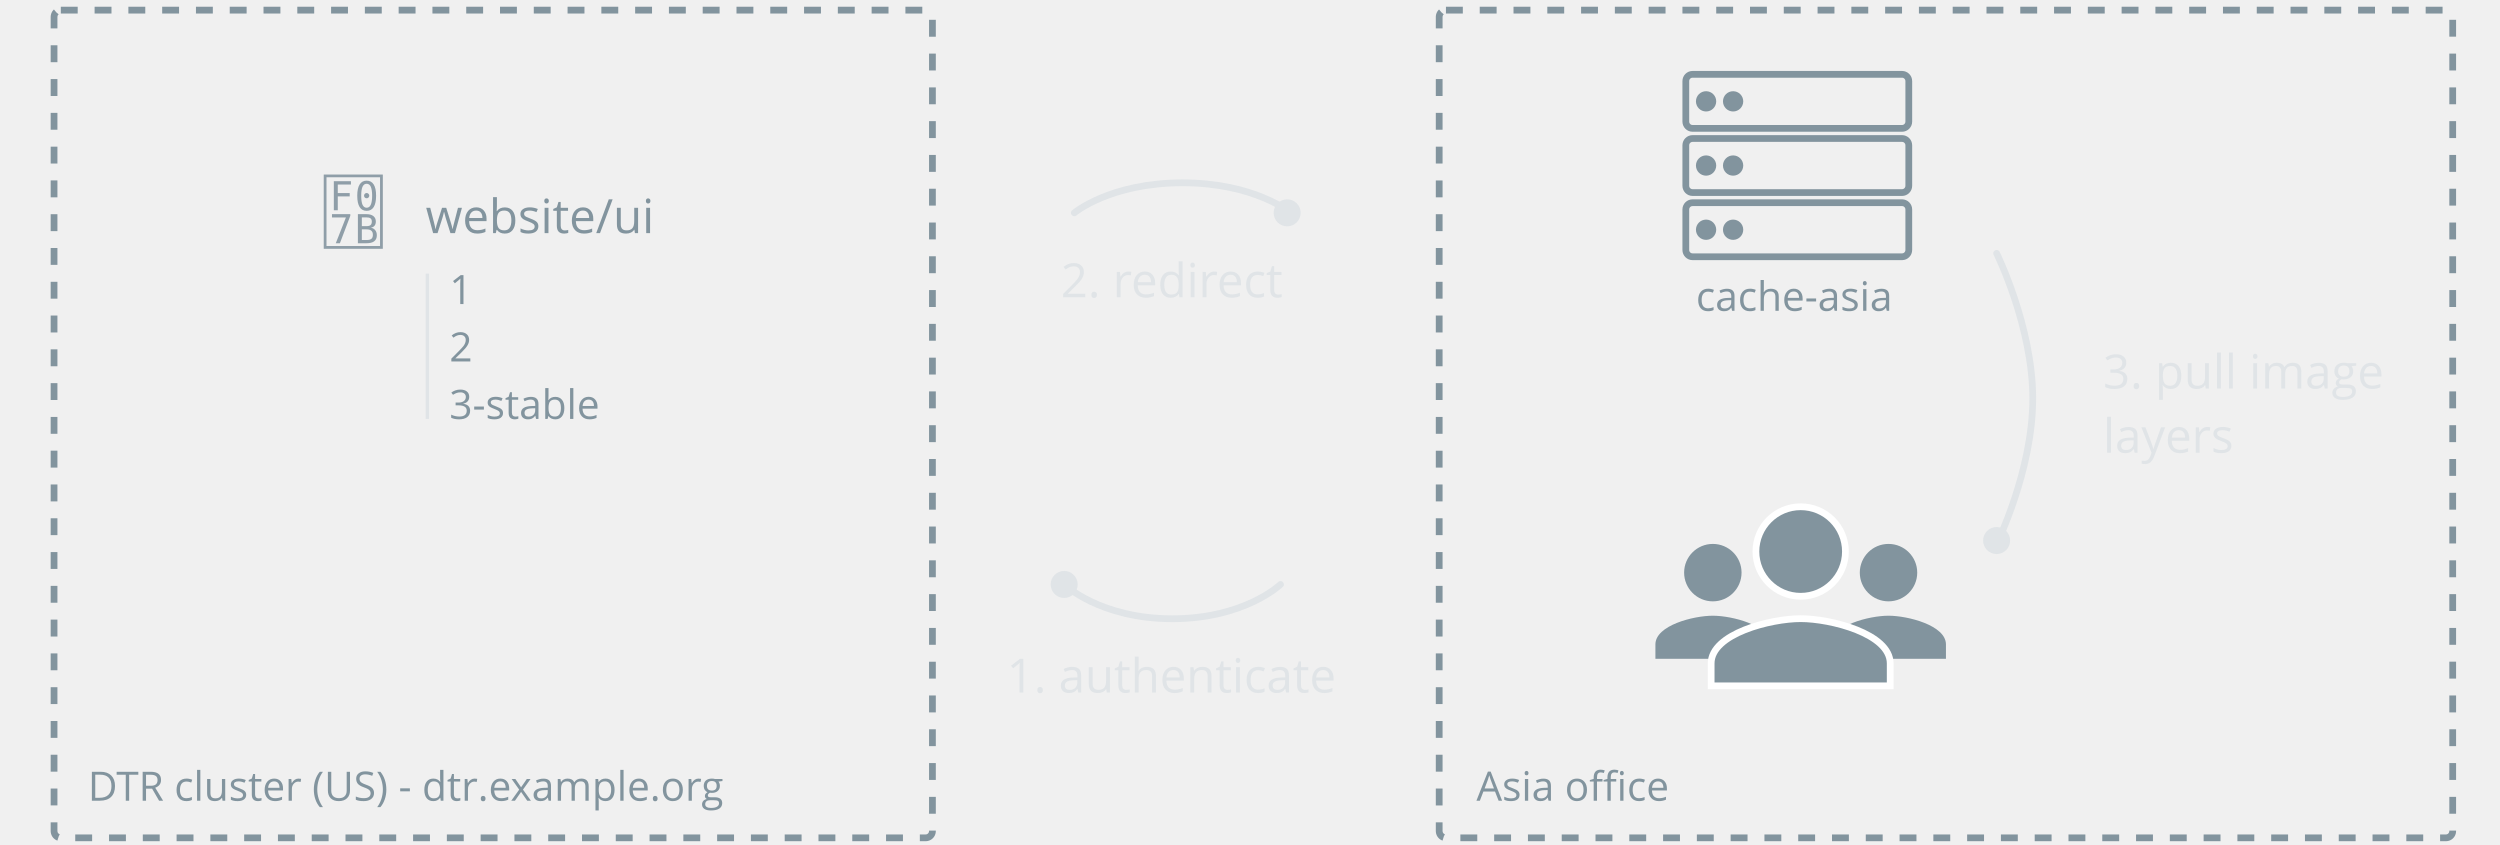
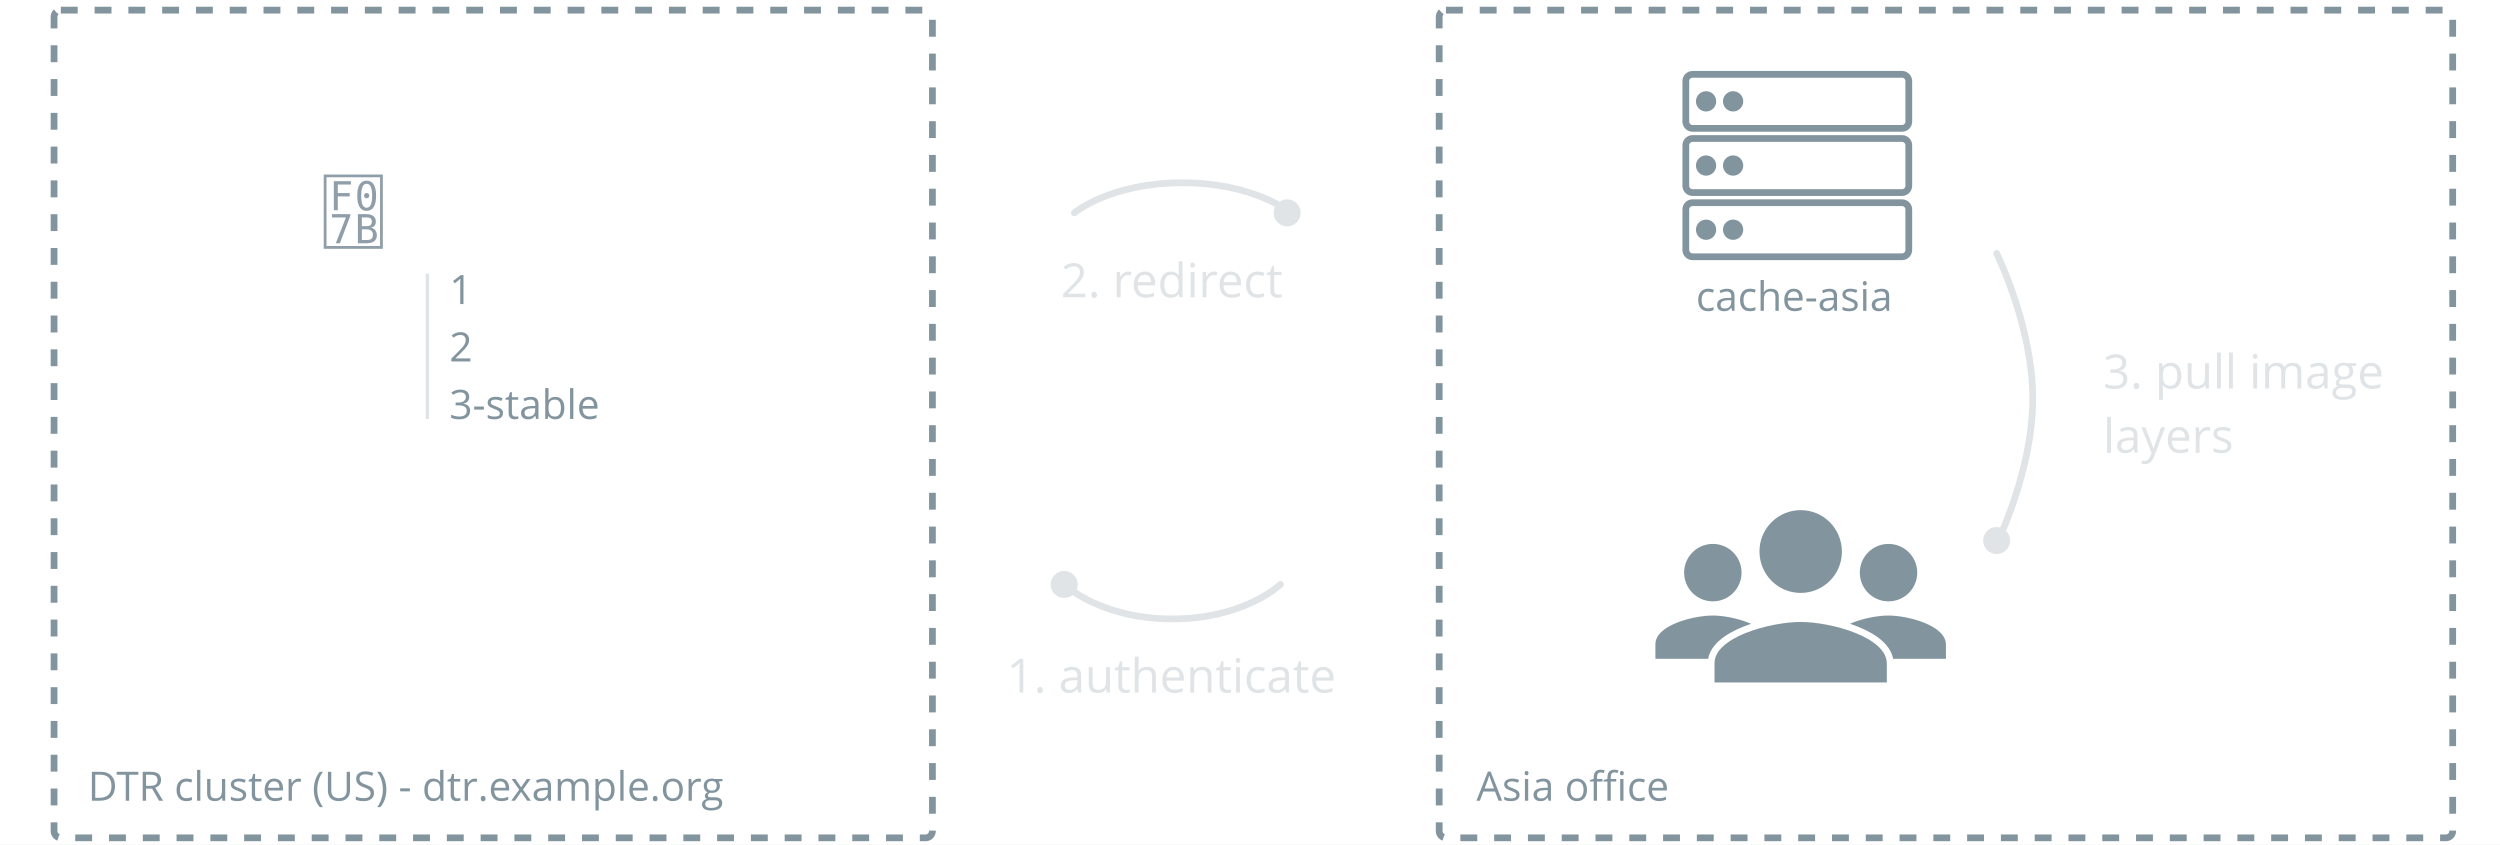
- <svg xmlns="http://www.w3.org/2000/svg" width="740px" height="250px" viewBox="0 0 740 250" version="1.1" style="background: #FFFFFF;">
-   <defs />
-   <g id="dtr-diagrams" stroke="none" stroke-width="1" fill="none" fill-rule="evenodd">
+ <svg xmlns="http://www.w3.org/2000/svg" version="1.1" id="Layer_1" x="0px" y="0px" viewBox="0 0 740 250" style="enable-background:new 0 0 740 250;" xml:space="preserve">
+   <style type="text/css">
+ 	.st0{fill:#FFFFFF;}
+ 	.st1{fill:#82949E;}
+ 	.st2{font-family:'OpenSans';}
+ 	.st3{font-size:12px;}
+ 	.st4{fill:none;stroke:#82949E;stroke-width:2;stroke-dasharray:5,5,5,5;}
+ 	.st5{fill-rule:evenodd;clip-rule:evenodd;fill:#E0E4E7;}
+ 	.st6{fill:none;stroke:#E0E4E7;stroke-width:2;stroke-linecap:round;stroke-linejoin:round;}
+ 	.st7{fill:#E0E4E7;}
+ 	.st8{font-size:14px;}
+ 	.st9{fill-rule:evenodd;clip-rule:evenodd;fill:#82949E;}
+ 	.st10{fill-rule:evenodd;clip-rule:evenodd;fill:#82949E;stroke:#FFFFFF;stroke-width:2;}
+ 	.st11{fill:none;stroke:#82949E;stroke-width:2;}
+ 	.st12{fill:none;stroke:#E0E4E7;stroke-linecap:square;}
+ 	.st13{fill:#8F9EA8;}
+ 	.st14{font-family:'MyriadPro-Regular';}
+ 	.st15{font-size:26px;}
+ </style>
+   <rect class="st0" width="740" height="250" />
+   <g id="dtr-diagrams">
    <g id="cache-overview-2">
      <g id="all" transform="translate(16, 3)">
        <g id="right" transform="translate(410, 0)">
-           <text id="Asia-office" font-family="OpenSans-Semibold, Open Sans" font-size="12" font-weight="500" fill="#82949E">
-             <tspan x="11.025" y="234.01">Asia office</tspan>
-           </text>
-           <rect id="group" stroke="#82949E" stroke-width="2" stroke-dasharray="5,5,5,5" x="0" y="0" width="300" height="245" rx="2" />
+           <text transform="matrix(1 0 0 1 11.025 234.0095)" class="st1 st2 st3">Asia office</text>
+           <path id="group" class="st4" d="M2,0h296c1.1,0,2,0.9,2,2v241c0,1.1-0.9,2-2,2H2c-1.1,0-2-0.9-2-2V2C0,0.9,0.9,0,2,0z" />
          <g id="Group" transform="translate(64, 19)">
            <g id="arrow-3" transform="translate(97, 52)">
-               <circle id="Oval" fill="#E0E4E7" cx="4" cy="86" r="4" />
-               <path d="M4,87 C4,87 14.695,65.39 14.695,43.998 C14.695,22.606 4,0.995 4,0.995" id="Path-3" stroke="#E0E4E7" stroke-width="2" stroke-linecap="round" stroke-linejoin="round" />
-               <text id="3.-pull-image-layers" font-family="OpenSans-Semibold, Open Sans" font-size="14" font-weight="500" fill="#E0E4E7">
-                 <tspan x="35.5" y="41">3. pull image</tspan>
-                 <tspan x="35.5" y="60">layers</tspan>
-               </text>
+               <circle id="Oval" class="st5" cx="4" cy="86" r="4" />
+               <path id="Path-3" class="st6" d="M4,87c0,0,10.7-21.6,10.7-43S4,1,4,1" />
+               <text transform="matrix(1 0 0 1 35.5 41)" class="st7 st2 st8">3. pull image</text>
+               <text transform="matrix(1 0 0 1 118.6318 41)" class="st7 st2 st8"> </text>
+               <text transform="matrix(1 0 0 1 35.5 60)" class="st7 st2 st8">layers</text>
            </g>
-             <g id="users" transform="translate(0, 128)" fill="#82949E">
-               <path d="M69,28 C73.696,28 77.5,24.186 77.5,19.5 C77.5,14.804 73.696,11 69,11 C64.304,11 60.5,14.804 60.5,19.5 C60.5,24.186 64.304,28 69,28 L69,28 Z M69,32.25 C63.337,32.25 52,35.087 52,40.75 L52,45 L86,45 L86,40.75 C86,35.087 74.663,32.25 69,32.25 L69,32.25 Z" id="user-copy-2" />
-               <path d="M17,28 C21.696,28 25.5,24.186 25.5,19.5 C25.5,14.804 21.696,11 17,11 C12.304,11 8.5,14.804 8.5,19.5 C8.5,24.186 12.304,28 17,28 L17,28 Z M17,32.25 C11.337,32.25 3.55271368e-15,35.087 3.55271368e-15,40.75 L3.55271368e-15,45 L34,45 L34,40.75 C34,35.087 22.663,32.25 17,32.25 L17,32.25 Z" id="user-copy" />
-               <path d="M43,26.5 C50.321,26.5 56.25,20.554 56.25,13.25 C56.25,5.929 50.321,0 43,0 C35.679,0 29.75,5.929 29.75,13.25 C29.75,20.554 35.679,26.5 43,26.5 L43,26.5 Z M43,33.125 C34.172,33.125 16.5,37.547 16.5,46.375 L16.5,53 L69.5,53 L69.5,46.375 C69.5,37.547 51.828,33.125 43,33.125 L43,33.125 Z" id="user" stroke="#FFFFFF" stroke-width="2" />
+             <g id="users" transform="translate(0, 128)">
+               <path id="user-copy-2" class="st9" d="M69,28c4.7,0,8.5-3.8,8.5-8.5c0-4.7-3.8-8.5-8.5-8.5s-8.5,3.8-8.5,8.5        C60.5,24.2,64.3,28,69,28L69,28z M69,32.2c-5.7,0-17,2.8-17,8.5V45h34v-4.2C86,35.1,74.7,32.2,69,32.2L69,32.2z" />
+               <path id="user-copy" class="st9" d="M17,28c4.7,0,8.5-3.8,8.5-8.5c0-4.7-3.8-8.5-8.5-8.5s-8.5,3.8-8.5,8.5        C8.5,24.2,12.3,28,17,28L17,28z M17,32.2c-5.7,0-17,2.8-17,8.5V45h34v-4.2C34,35.1,22.7,32.2,17,32.2L17,32.2z" />
+               <path id="user" class="st10" d="M43,26.5c7.3,0,13.2-5.9,13.2-13.2C56.2,5.9,50.3,0,43,0S29.8,5.9,29.8,13.2        C29.8,20.6,35.7,26.5,43,26.5L43,26.5z M43,33.1c-8.8,0-26.5,4.4-26.5,13.2V53h53v-6.6C69.5,37.5,51.8,33.1,43,33.1L43,33.1z" />
            </g>
            <g id="server" transform="translate(9, 0)">
-               <text id="cache-asia" font-family="OpenSans-Semibold, Open Sans" font-size="12" font-weight="500" fill="#82949E">
-                 <tspan x="3" y="70">cache-asia</tspan>
-               </text>
-               <g id="dials-3" transform="translate(3, 43)" fill="#82949E">
-                 <circle id="Oval-4-Copy" cx="11" cy="3" r="3" />
-                 <circle id="Oval-4" cx="3" cy="3" r="3" />
+               <text transform="matrix(1 0 0 1 3 70)" class="st1 st2 st3">cache-asia</text>
+               <g id="dials-3" transform="translate(3, 43)">
+                 <circle id="Oval-4-Copy" class="st9" cx="11" cy="3" r="3" />
+                 <circle id="Oval-4" class="st9" cx="3" cy="3" r="3" />
              </g>
-               <rect id="3" stroke="#82949E" stroke-width="2" x="0" y="38" width="66" height="16" rx="2" />
-               <g id="dials-2" transform="translate(3, 24)" fill="#82949E">
-                 <circle id="Oval-4-Copy" cx="11" cy="3" r="3" />
-                 <circle id="Oval-4" cx="3" cy="3" r="3" />
+               <path class="st11" d="M2,38h62c1.1,0,2,0.9,2,2v12c0,1.1-0.9,2-2,2H2c-1.1,0-2-0.9-2-2V40C0,38.9,0.9,38,2,38z" />
+               <g id="dials-2" transform="translate(3, 24)">
+                 <circle class="st9" cx="11" cy="3" r="3" />
+                 <circle class="st9" cx="3" cy="3" r="3" />
              </g>
-               <rect id="2" stroke="#82949E" stroke-width="2" x="0" y="19" width="66" height="16" rx="2" />
-               <g id="dials" transform="translate(3, 5)" fill="#82949E">
-                 <circle id="Oval-4-Copy" cx="11" cy="3" r="3" />
-                 <circle id="Oval-4" cx="3" cy="3" r="3" />
+               <path class="st11" d="M2,19h62c1.1,0,2,0.9,2,2v12c0,1.1-0.9,2-2,2H2c-1.1,0-2-0.9-2-2V21C0,19.9,0.9,19,2,19z" />
+               <g id="dials" transform="translate(3, 5)">
+                 <circle class="st9" cx="11" cy="3" r="3" />
+                 <circle class="st9" cx="3" cy="3" r="3" />
              </g>
-               <rect id="1" stroke="#82949E" stroke-width="2" x="0" y="0" width="66" height="16" rx="2" />
+               <path class="st11" d="M2,0h62c1.1,0,2,0.9,2,2v12c0,1.1-0.9,2-2,2H2c-1.1,0-2-0.9-2-2V2C0,0.9,0.9,0,2,0z" />
            </g>
          </g>
        </g>
        <g id="arrows" transform="translate(282, 51)">
          <g id="arrow-1" transform="translate(16, 0)">
-             <circle id="Oval" fill="#E0E4E7" cx="67" cy="9" r="4" />
-             <path d="M4,9 C4,9 14.591,0.109 36.015,0.109 C57.44,0.109 68.031,9 68.031,9" id="Path-3" stroke="#E0E4E7" stroke-width="2" stroke-linecap="round" stroke-linejoin="round" />
-             <text id="2.-redirect" font-family="OpenSans-Semibold, Open Sans" font-size="14" font-weight="500" fill="#E0E4E7">
-               <tspan x="0" y="34">2. redirect</tspan>
-             </text>
+             <circle class="st5" cx="67" cy="9" r="4" />
+             <path class="st6" d="M4,9c0,0,10.6-8.9,32-8.9S68,9,68,9" />
+             <text transform="matrix(1 0 0 1 0 34)" class="st7 st2 st8">2. redirect</text>
          </g>
          <g id="arrow-2" transform="translate(0, 115)">
-             <circle id="Oval" fill="#E0E4E7" cx="17" cy="4" r="4" />
-             <path d="M17,4 C17,4 27.591,14.151 49.015,14.151 C70.44,14.151 81.031,4 81.031,4" id="Path-3" stroke="#E0E4E7" stroke-width="2" stroke-linecap="round" stroke-linejoin="round" />
-             <text id="1.-authenticate" font-family="OpenSans-Semibold, Open Sans" font-size="14" font-weight="500" fill="#E0E4E7">
-               <tspan x="0" y="36">1. authenticate</tspan>
-             </text>
+             <circle class="st5" cx="17" cy="4" r="4" />
+             <path class="st6" d="M17,4c0,0,10.6,10.2,32,10.2S81,4,81,4" />
+             <text transform="matrix(1 0 0 1 0 36)" class="st7 st2 st8">1. authenticate</text>
          </g>
        </g>
        <g id="middle">
-           <text id="DTR-cluster-(US)---d" font-family="OpenSans-Semibold, Open Sans" font-size="12" font-weight="500" fill="#82949E">
-             <tspan x="10.025" y="234.01">DTR cluster (US) - dtr.example.org</tspan>
-           </text>
-           <rect id="group" stroke="#82949E" stroke-width="2" stroke-dasharray="5,5,5,5" x="0" y="0" width="260" height="245" rx="2" />
+           <text transform="matrix(1 0 0 1 10.025 234.0095)" class="st1 st2 st3">DTR cluster (US) - dtr.example.org</text>
+           <path class="st4" d="M2,0h256c1.1,0,2,0.9,2,2v241c0,1.1-0.9,2-2,2H2c-1.1,0-2-0.9-2-2V2C0,0.9,0.9,0,2,0z" />
          <g id="website-dev" transform="translate(79, 47)">
-             <text id="tags" font-family="OpenSans-Semibold, Open Sans" font-size="12" font-weight="500" fill="#82949E">
-               <tspan x="38" y="40">1</tspan>
-               <tspan x="38" y="57">2</tspan>
-               <tspan x="38" y="74">3-stable</tspan>
-             </text>
-             <path d="M31.5,31.5 L31.5,73.5" id="Line" stroke="#E0E4E7" stroke-linecap="square" />
-             <text id="website/ui" font-family="OpenSans-Semibold, Open Sans" font-size="14" font-weight="500" fill="#82949E">
-               <tspan x="31" y="19">website/ui</tspan>
-             </text>
-             <text id="" font-family="FontAwesome" font-size="26" font-weight="normal" fill="#8F9EA8">
-               <tspan x="0" y="22"></tspan>
-             </text>
+             <text transform="matrix(1 0 0 1 38 40)" class="st1 st2 st3">1</text>
+             <text transform="matrix(1 0 0 1 44.8613 40)" class="st1 st2 st3"> </text>
+             <text transform="matrix(1 0 0 1 38 57)" class="st1 st2 st3">2</text>
+             <text transform="matrix(1 0 0 1 44.8613 57)" class="st1 st2 st3"> </text>
+             <text transform="matrix(1 0 0 1 38 74)" class="st1 st2 st3">3-stable</text>
+             <path id="Line" class="st12" d="M31.5,31.5v42" />
+             <text transform="matrix(1 0 0 1 31 19)" class="st0 st2 st8">website/ui</text>
+             <text transform="matrix(1 0 0 1 0 22)" class="st13 st14 st15"></text>
          </g>
        </g>
      </g>
    </g>
  </g>
</svg>
